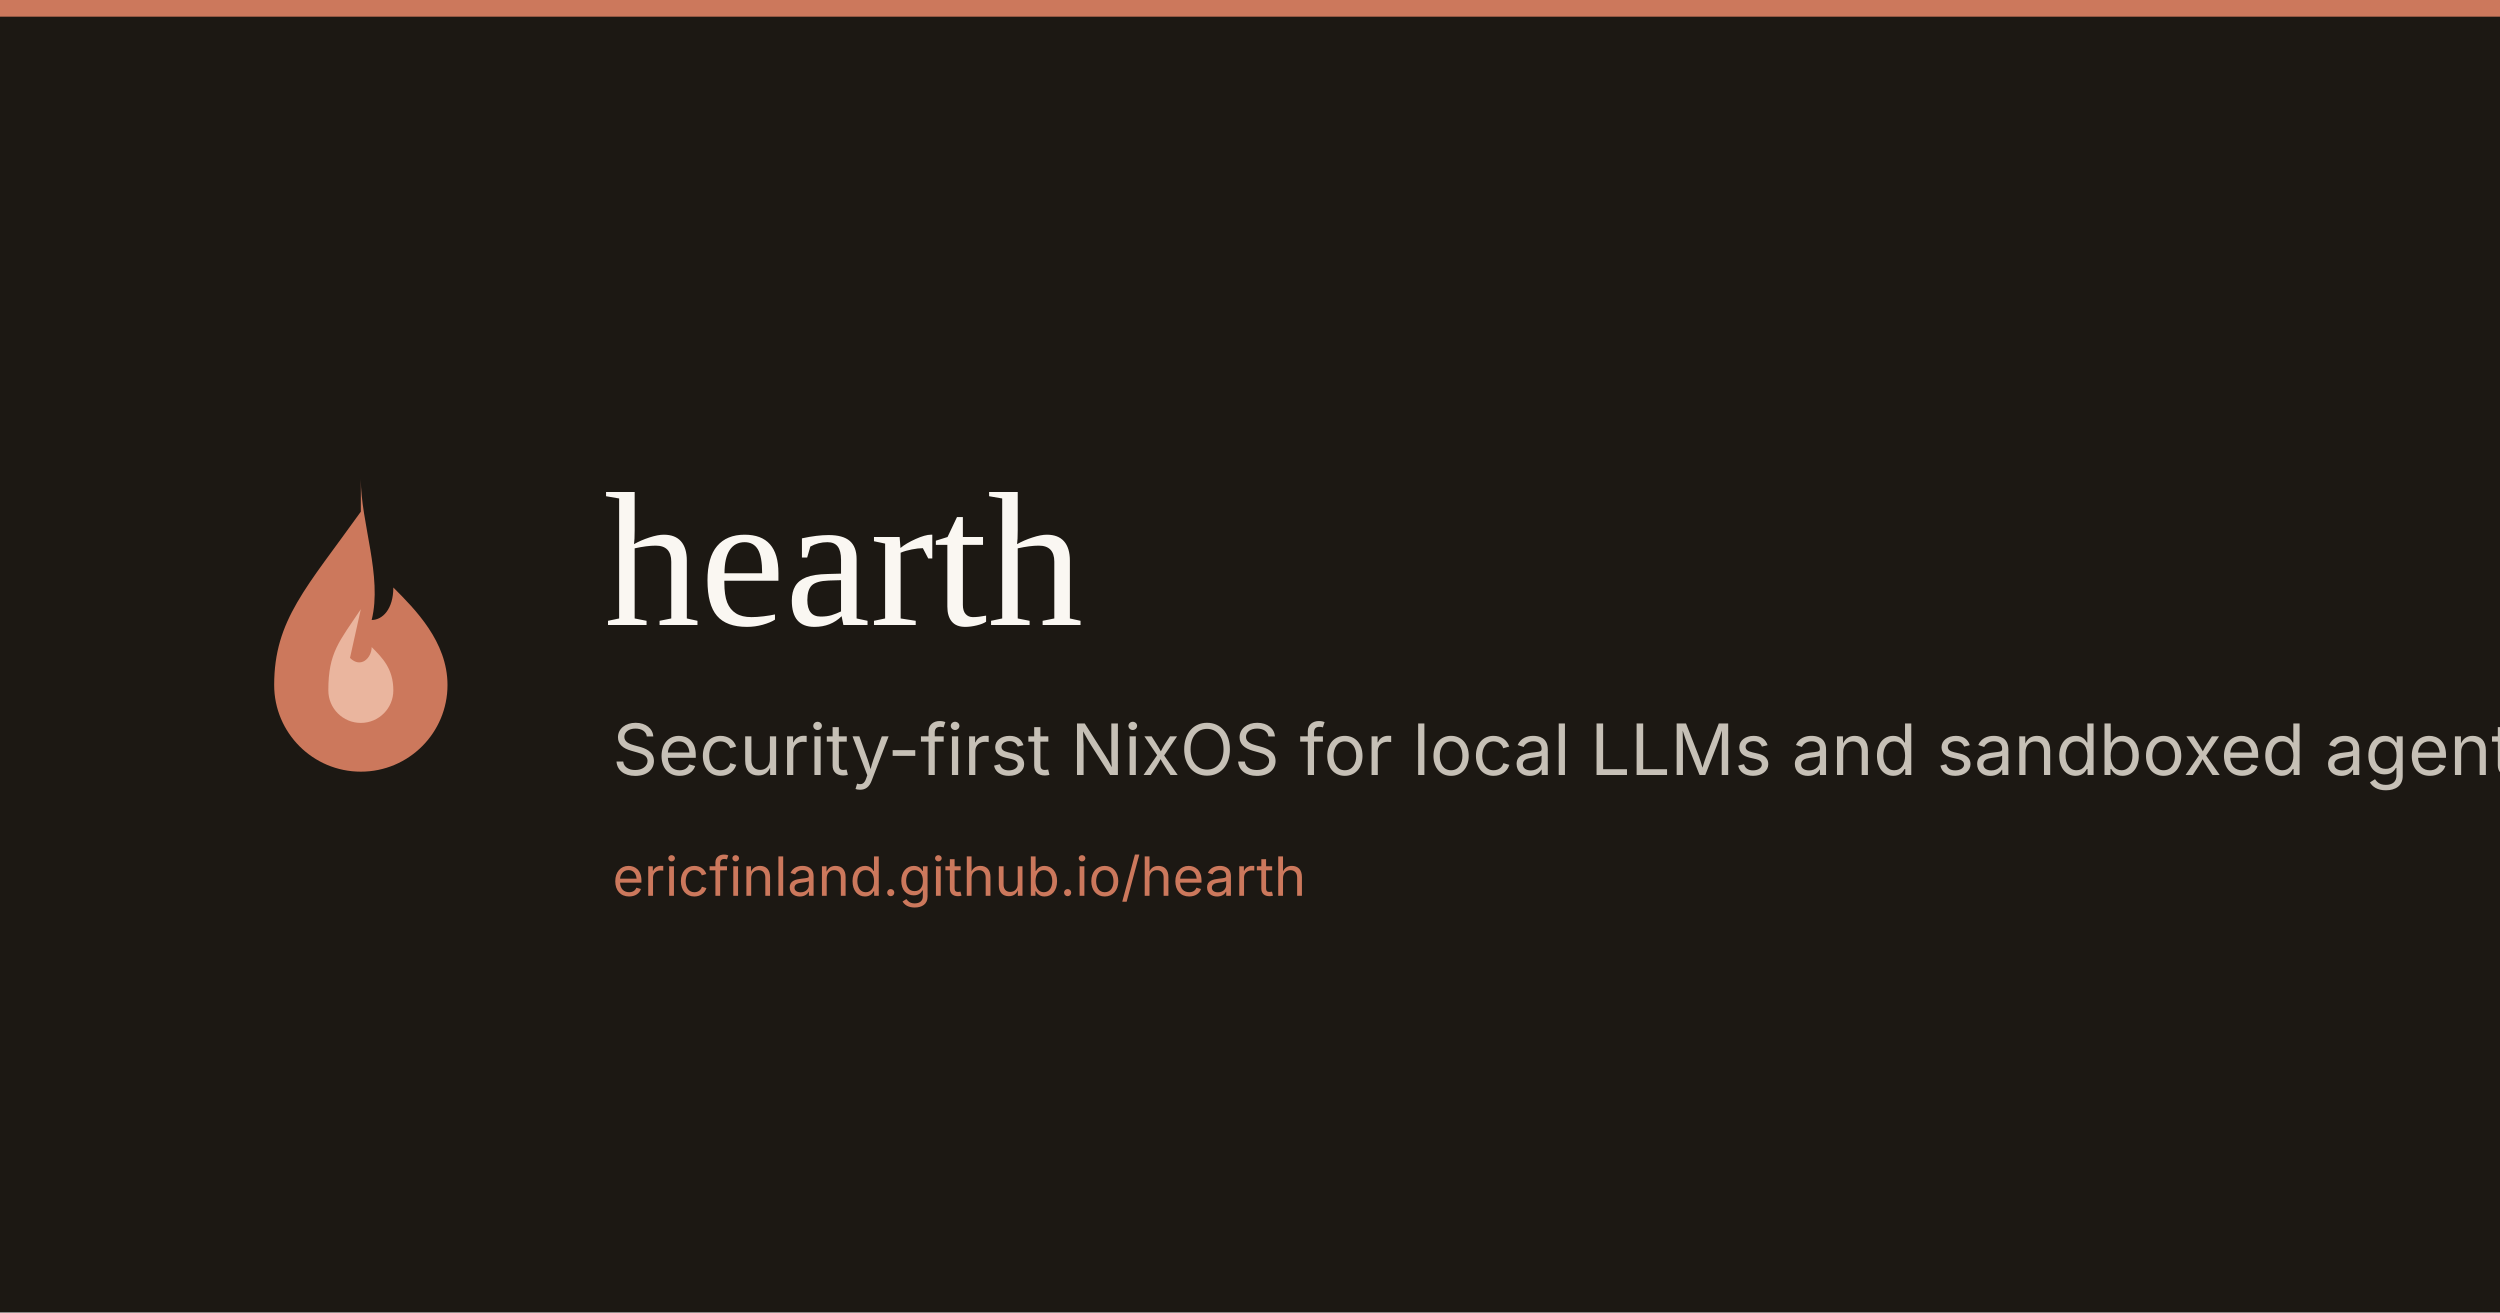
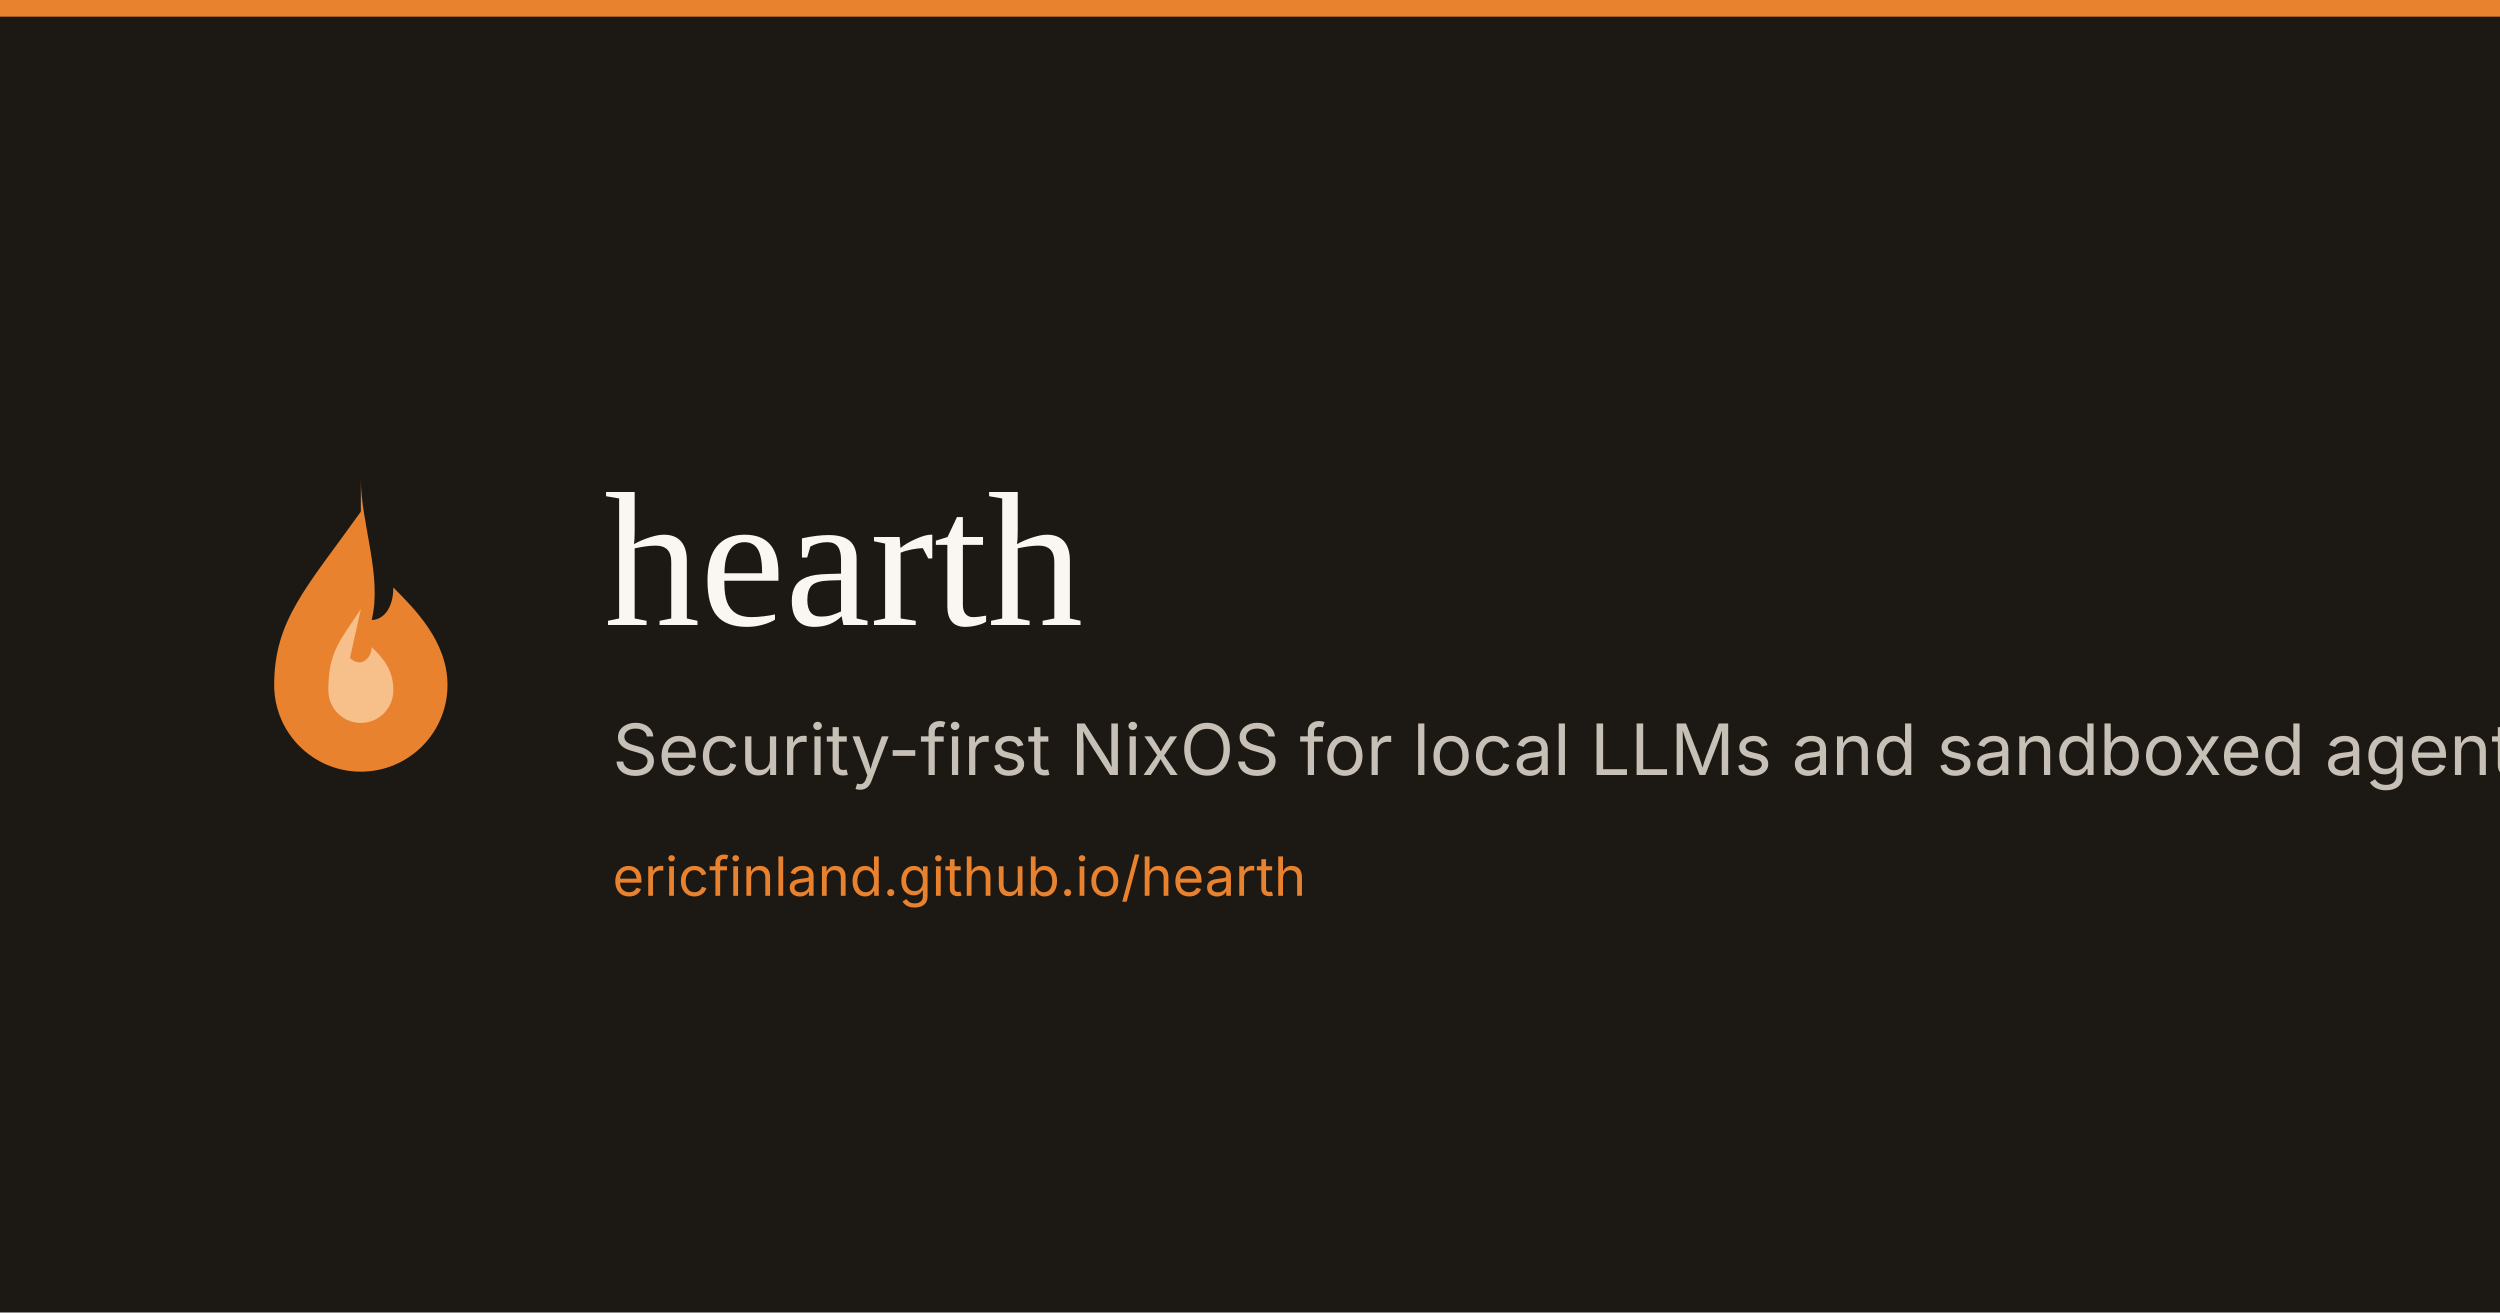
<svg xmlns="http://www.w3.org/2000/svg" viewBox="0 0 1200 630">
  <rect width="1200" height="630" fill="#1c1813" />
-   <rect x="0" y="0" width="1200" height="8" fill="#cc785c" />
+   <rect x="0" y="0" width="1200" height="8" fill="#e8822e" />
  <g transform="translate(90, 230) scale(5.2)">
-     <path d="M16 3 C 11 10 8 13 8 19 a8 8 0 0 0 16 0 c0 -4 -3 -7 -5 -9 c0 2 -1 3 -2 3 c1 -4 -1 -9 -1 -13 z" fill="#cc785c" />
-     <path d="M16 12 C 14 15 13 16 13 19.5 a3 3 0 0 0 6 0 c0 -2 -1 -3 -2 -4 c0 1 -1 2 -2 1 z" fill="#eab59e" />
+     <path d="M16 3 C 11 10 8 13 8 19 a8 8 0 0 0 16 0 c0 -4 -3 -7 -5 -9 c0 2 -1 3 -2 3 c1 -4 -1 -9 -1 -13 z" fill="#e8822e" />
+     <path d="M16 12 C 14 15 13 16 13 19.5 a3 3 0 0 0 6 0 c0 -2 -1 -3 -2 -4 c0 1 -1 2 -2 1 z" fill="#f7c08a" />
  </g>
  <text x="290" y="300" font-family="Georgia, 'Times New Roman', serif" font-size="92" font-weight="500" fill="#faf7f2">hearth</text>
  <text x="294" y="372" font-family="Inter, system-ui, sans-serif" font-size="34" fill="#c6c0b6">Security-first NixOS for local LLMs and sandboxed agents</text>
-   <text x="294" y="430" font-family="Inter, system-ui, sans-serif" font-size="26" fill="#cc785c">ericfinland.github.io/hearth</text>
+   <text x="294" y="430" font-family="Inter, system-ui, sans-serif" font-size="26" fill="#e8822e">ericfinland.github.io/hearth</text>
</svg>
